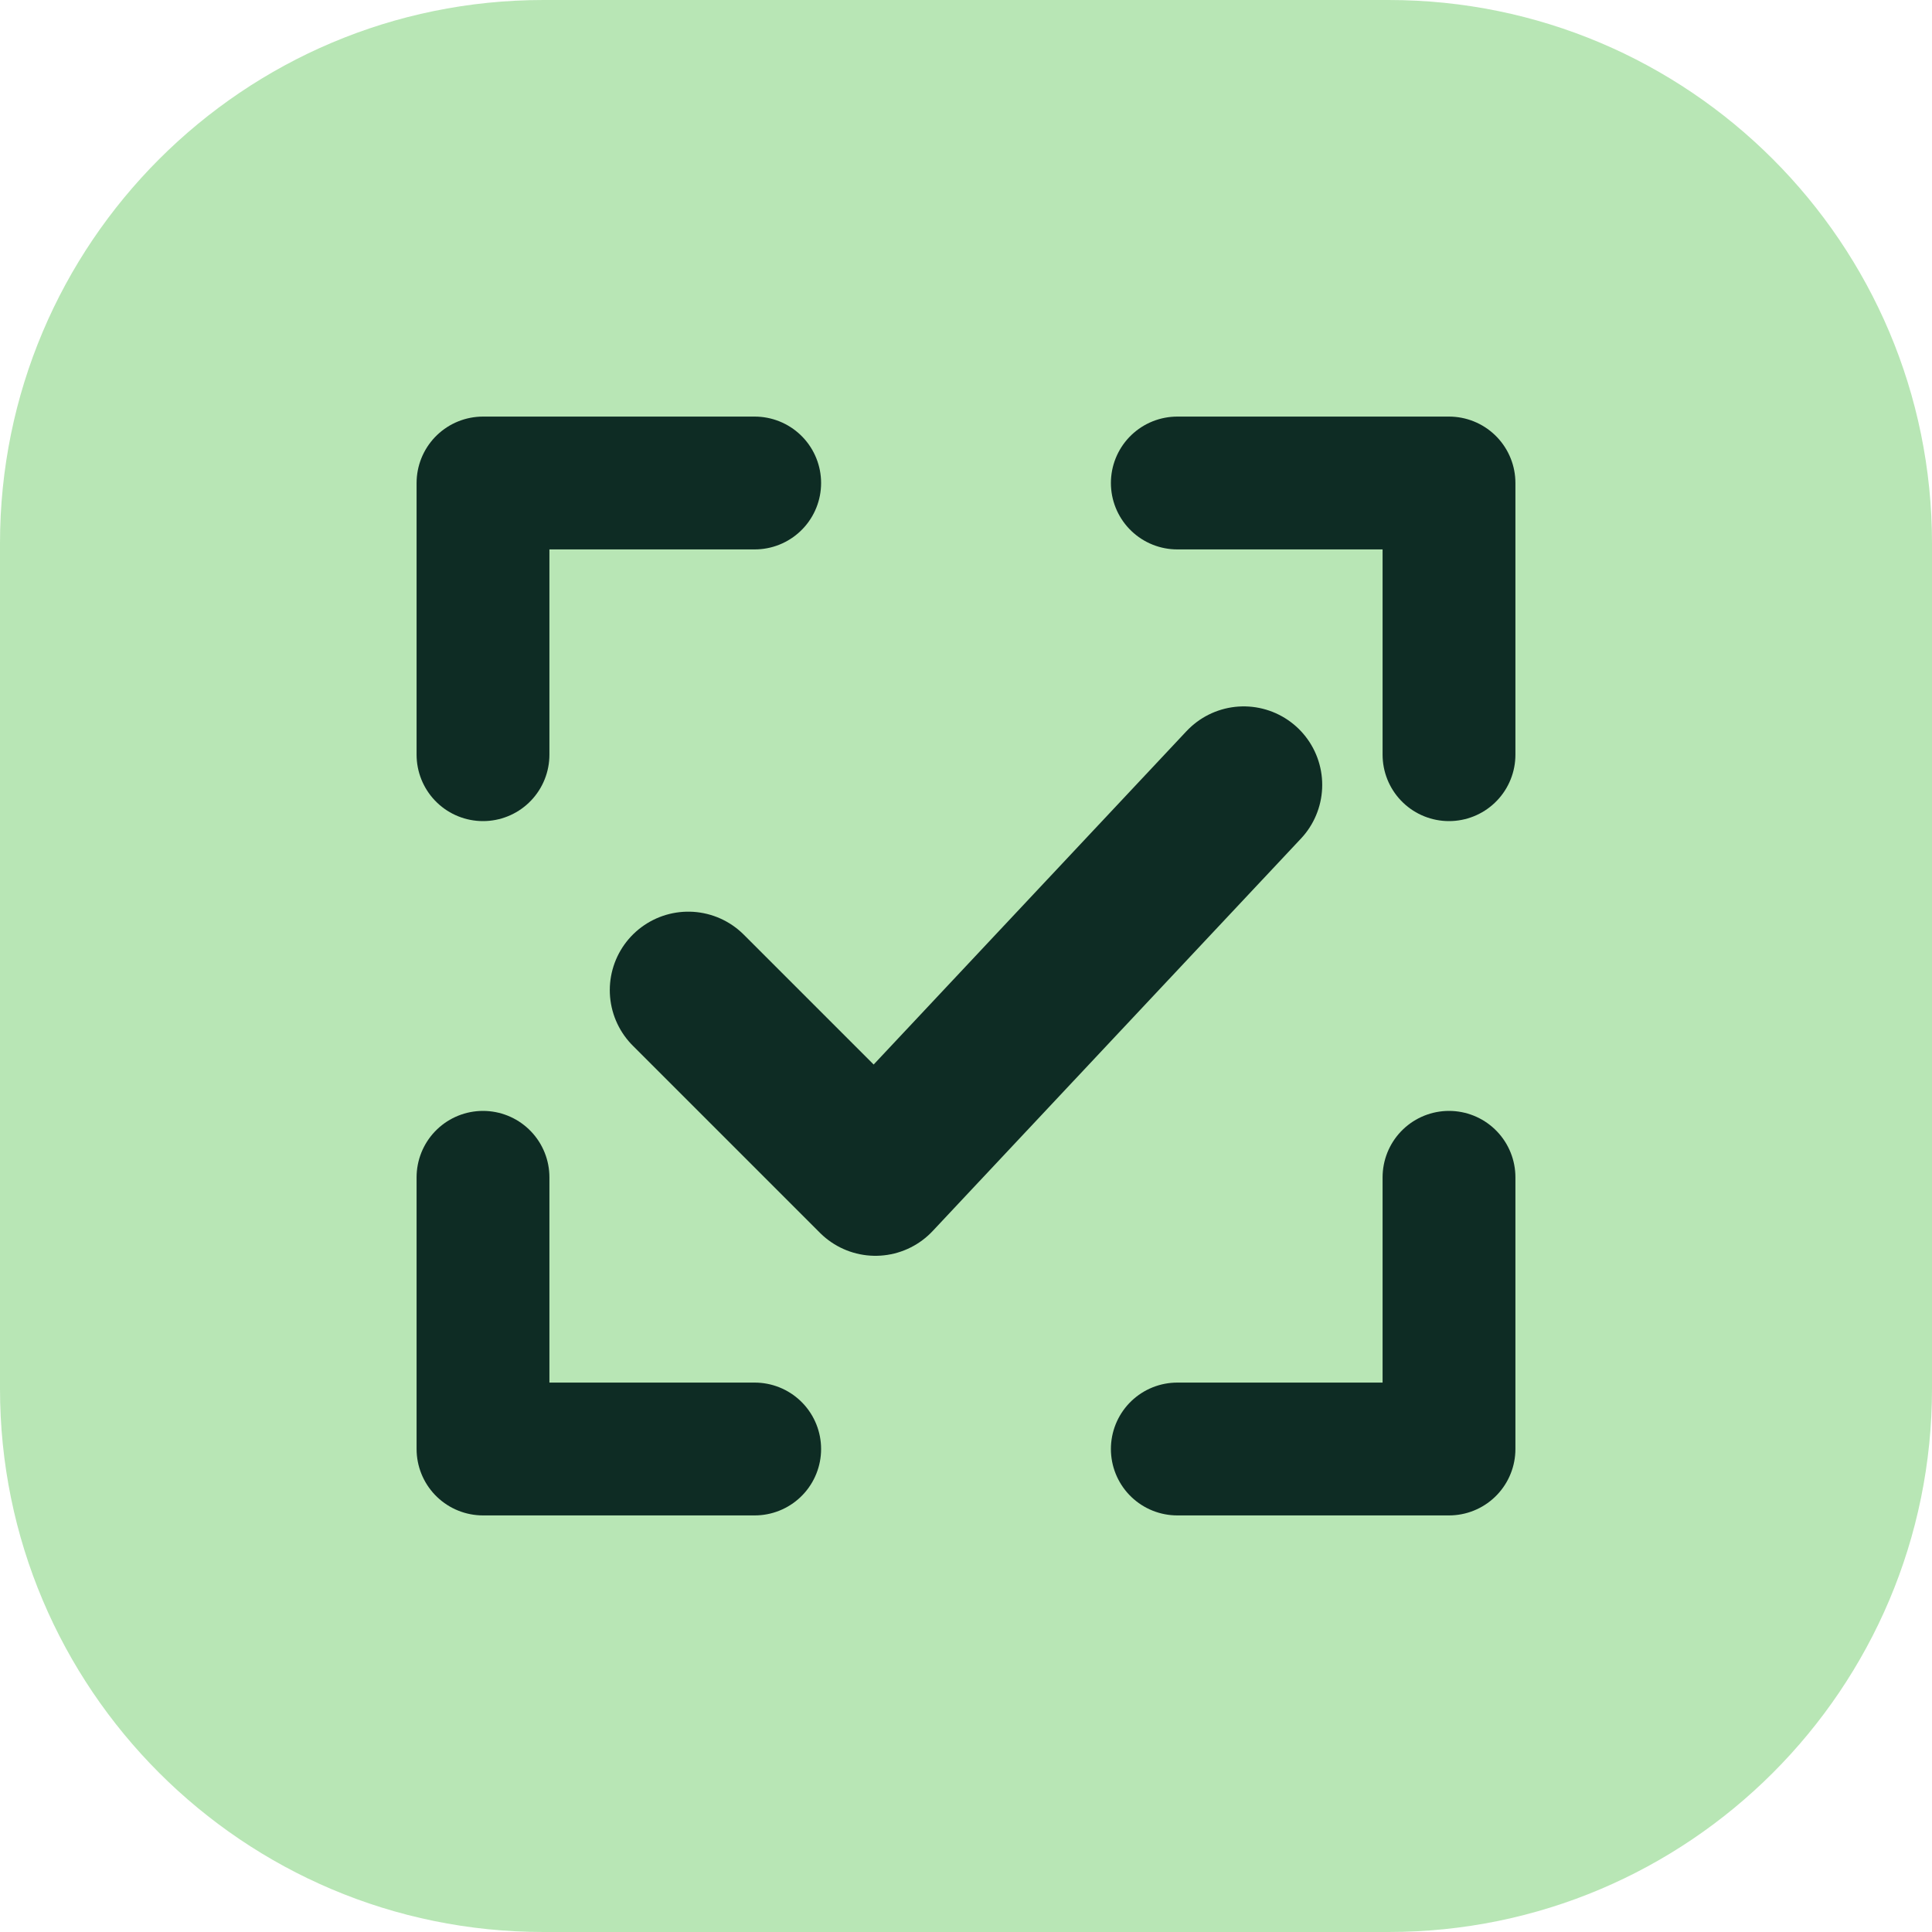
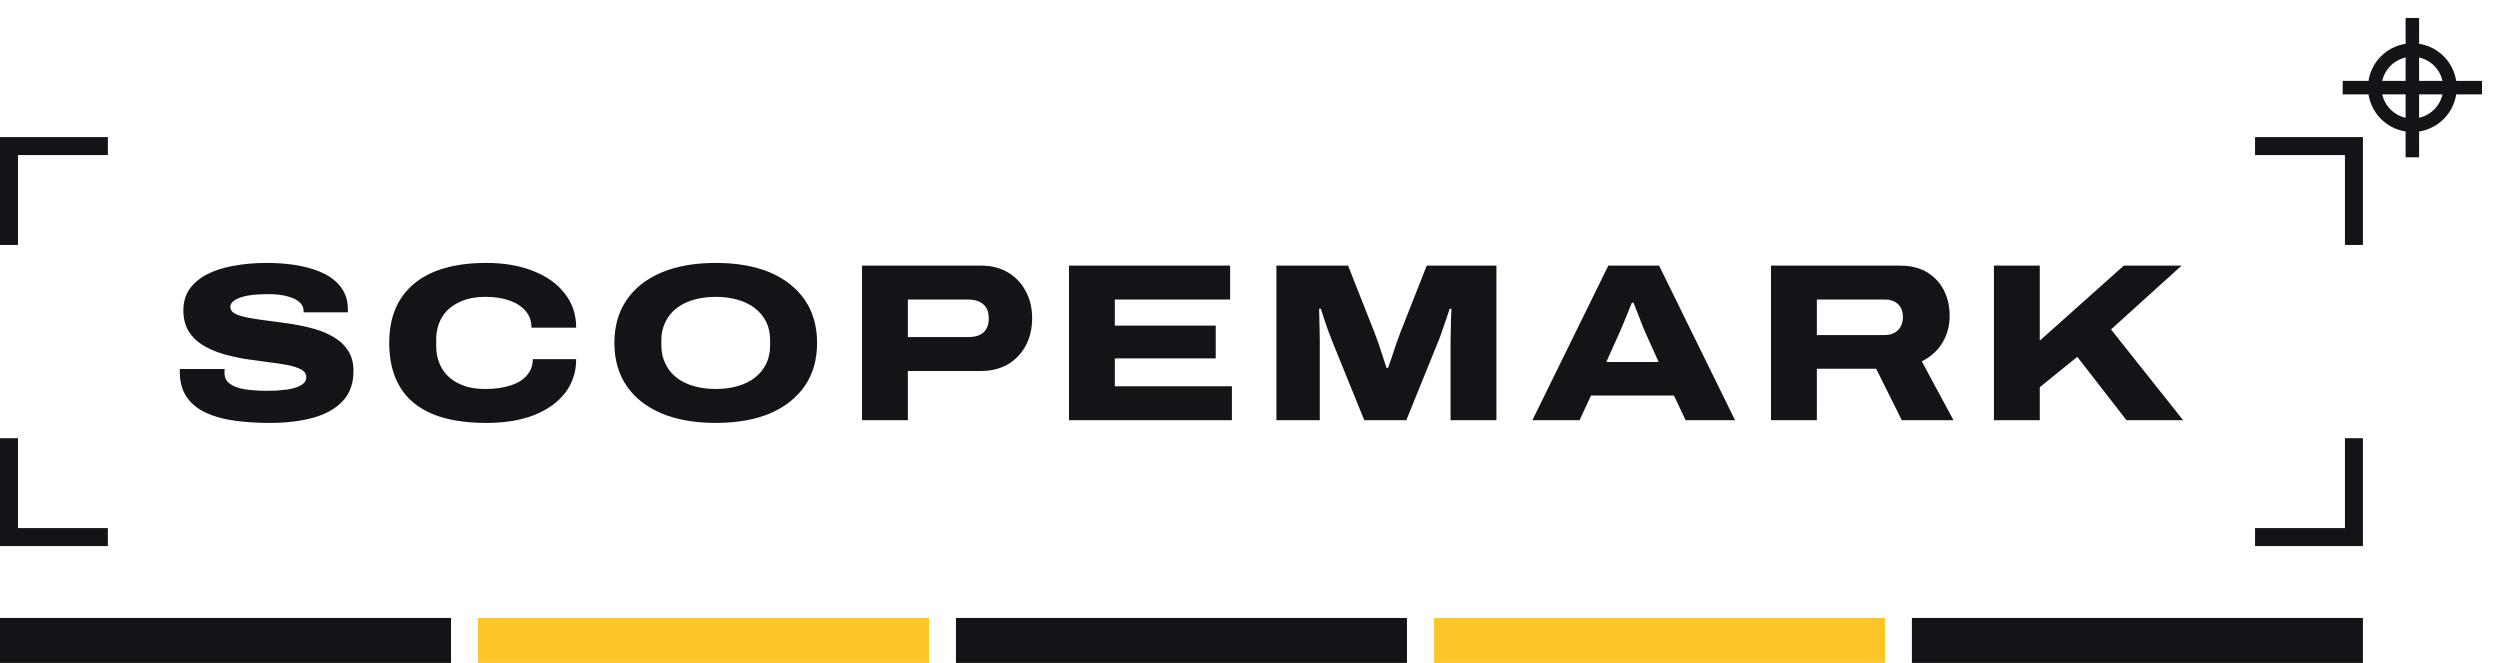
- <svg xmlns="http://www.w3.org/2000/svg" viewBox="0 0 32 32">
-   <rect width="32" height="32" rx="9" fill="#b8e6b5" />
-   <g fill="none" stroke="#0e2c24" stroke-linecap="round" stroke-linejoin="round">
-     <path stroke-width="2.2" d="M8 12.5V8h4.5M19.5 8H24v4.5M24 19.5V24h-4.5M12.5 24H8v-4.5" />
-     <path stroke-width="2.6" d="M11.4 16.4l3.1 3.1 6.1-6.5" />
-   </g>
+ <svg xmlns="http://www.w3.org/2000/svg" viewBox="-800 -1870.0 11125.0 2950.0" role="img" aria-label="ScopeMark">
+   <path d="M-800 -1260H-320V-1180H-720V-780H-800ZM9715 -1260H9235V-1180H9635V-780H9715ZM-800 560H-320V480H-720V80H-800ZM9715 560H9235V480H9635V80H9715Z" fill="#121417" />
+   <path d="M401 12Q317 12 244 2Q171 -8 117 -33Q62 -58 31 -103Q0 -148 0 -217Q0 -219 0 -222Q0 -225 1 -228H200Q199 -224 199 -220Q199 -216 199 -211Q199 -180 222 -163Q245 -145 288 -138Q330 -131 386 -131Q410 -131 434 -132Q459 -134 482 -137Q505 -141 523 -148Q541 -155 552 -165Q563 -176 563 -192Q563 -213 540 -226Q517 -238 478 -246Q439 -253 390 -259Q342 -265 289 -273Q237 -282 189 -296Q140 -311 101 -335Q62 -359 39 -397Q16 -435 16 -489Q16 -544 43 -583Q71 -623 121 -649Q171 -675 239 -687Q307 -700 387 -700Q468 -700 535 -687Q601 -674 649 -649Q697 -623 722 -585Q748 -546 748 -494V-480H551V-488Q551 -509 533 -525Q515 -542 480 -551Q446 -561 396 -561Q337 -561 299 -554Q261 -546 243 -533Q225 -521 225 -505Q225 -485 248 -473Q271 -462 311 -455Q350 -448 398 -442Q447 -436 499 -428Q551 -420 600 -406Q649 -392 688 -368Q727 -345 750 -308Q773 -272 773 -219Q773 -136 725 -85Q677 -34 593 -11Q509 12 401 12ZM1364 12Q1220 12 1124 -28Q1027 -69 980 -148Q932 -227 932 -344Q932 -515 1042 -607Q1153 -700 1365 -700Q1483 -700 1573 -664Q1663 -629 1713 -564Q1764 -500 1764 -412H1565Q1565 -455 1540 -485Q1514 -516 1469 -532Q1423 -549 1361 -549Q1290 -549 1241 -524Q1191 -500 1166 -457Q1141 -414 1141 -357V-332Q1141 -275 1166 -232Q1191 -188 1240 -164Q1289 -139 1359 -139Q1425 -139 1472 -155Q1520 -170 1545 -200Q1571 -230 1571 -272H1764Q1764 -187 1716 -123Q1667 -59 1577 -23Q1488 12 1364 12ZM2385 12Q2246 12 2145 -30Q2043 -73 1989 -152Q1934 -232 1934 -344Q1934 -456 1989 -536Q2043 -615 2145 -658Q2246 -700 2385 -700Q2525 -700 2626 -658Q2726 -615 2781 -536Q2836 -456 2836 -344Q2836 -232 2781 -152Q2726 -73 2626 -30Q2525 12 2385 12ZM2385 -139Q2439 -139 2483 -152Q2528 -165 2560 -190Q2592 -215 2610 -252Q2627 -288 2627 -333V-357Q2627 -401 2610 -437Q2592 -473 2560 -498Q2528 -523 2483 -536Q2439 -549 2385 -549Q2331 -549 2287 -536Q2242 -523 2210 -498Q2178 -473 2161 -437Q2143 -401 2143 -357V-333Q2143 -288 2161 -252Q2178 -215 2210 -190Q2242 -165 2287 -152Q2331 -139 2385 -139ZM3036 0V-688H3567Q3634 -688 3685 -658Q3736 -628 3764 -575Q3793 -523 3793 -454Q3793 -385 3764 -331Q3735 -278 3684 -248Q3632 -219 3565 -219H3240V0ZM3240 -370H3508Q3554 -370 3577 -391Q3600 -413 3600 -453Q3600 -480 3590 -499Q3579 -517 3559 -527Q3538 -537 3508 -537H3240ZM3957 0V-688H4674V-537H4161V-421H4610V-275H4161V-151H4682V0ZM4880 0V-688H5199L5317 -389Q5324 -371 5334 -343Q5343 -315 5353 -285Q5363 -256 5370 -233H5377Q5384 -254 5394 -282Q5403 -310 5413 -339Q5423 -367 5431 -389L5549 -688H5859V0H5655V-355Q5655 -376 5656 -402Q5656 -428 5657 -453Q5658 -478 5659 -496H5651Q5645 -477 5636 -451Q5627 -425 5618 -399Q5610 -374 5602 -355L5458 0H5271L5127 -355Q5117 -381 5107 -408Q5098 -435 5090 -458Q5083 -482 5078 -496H5070Q5071 -482 5071 -459Q5072 -436 5072 -409Q5073 -382 5073 -355V0ZM6019 0 6357 -688H6583L6921 0H6701L6649 -110H6280L6229 0ZM6348 -259H6581L6518 -399Q6514 -408 6507 -426Q6500 -443 6493 -462Q6485 -482 6479 -498Q6472 -515 6469 -523H6462Q6454 -505 6445 -481Q6435 -457 6426 -435Q6417 -413 6411 -399ZM7081 0V-688H7653Q7729 -688 7778 -657Q7827 -626 7852 -575Q7876 -525 7876 -465Q7876 -400 7845 -347Q7814 -293 7752 -262L7893 0H7663L7549 -229H7285V0ZM7285 -379H7587Q7624 -379 7646 -401Q7668 -423 7668 -460Q7668 -484 7658 -502Q7648 -519 7630 -528Q7612 -537 7587 -537H7285ZM8073 0V-688H8277V-354L8651 -688H8908L8594 -404L8915 0H8663L8444 -282L8277 -147V0Z" fill="#121417" />
+   <rect x="-800" y="880" width="2007" height="200" fill="#121417" />
+   <rect class="ac" x="1327" y="880" width="2007" height="200" fill="#FFC629" />
+   <rect x="3454" y="880" width="2007" height="200" fill="#121417" />
+   <rect class="ac" x="5581" y="880" width="2007" height="200" fill="#FFC629" />
+   <rect x="7708" y="880" width="2007" height="200" fill="#121417" />
+   <path d="M9935 -1790.0V-1170.0M9625.0 -1480H10245.0" stroke="#121417" stroke-width="60" />
+   <circle cx="9935" cy="-1480" r="167.4" fill="none" stroke="#121417" stroke-width="60" />
</svg>
